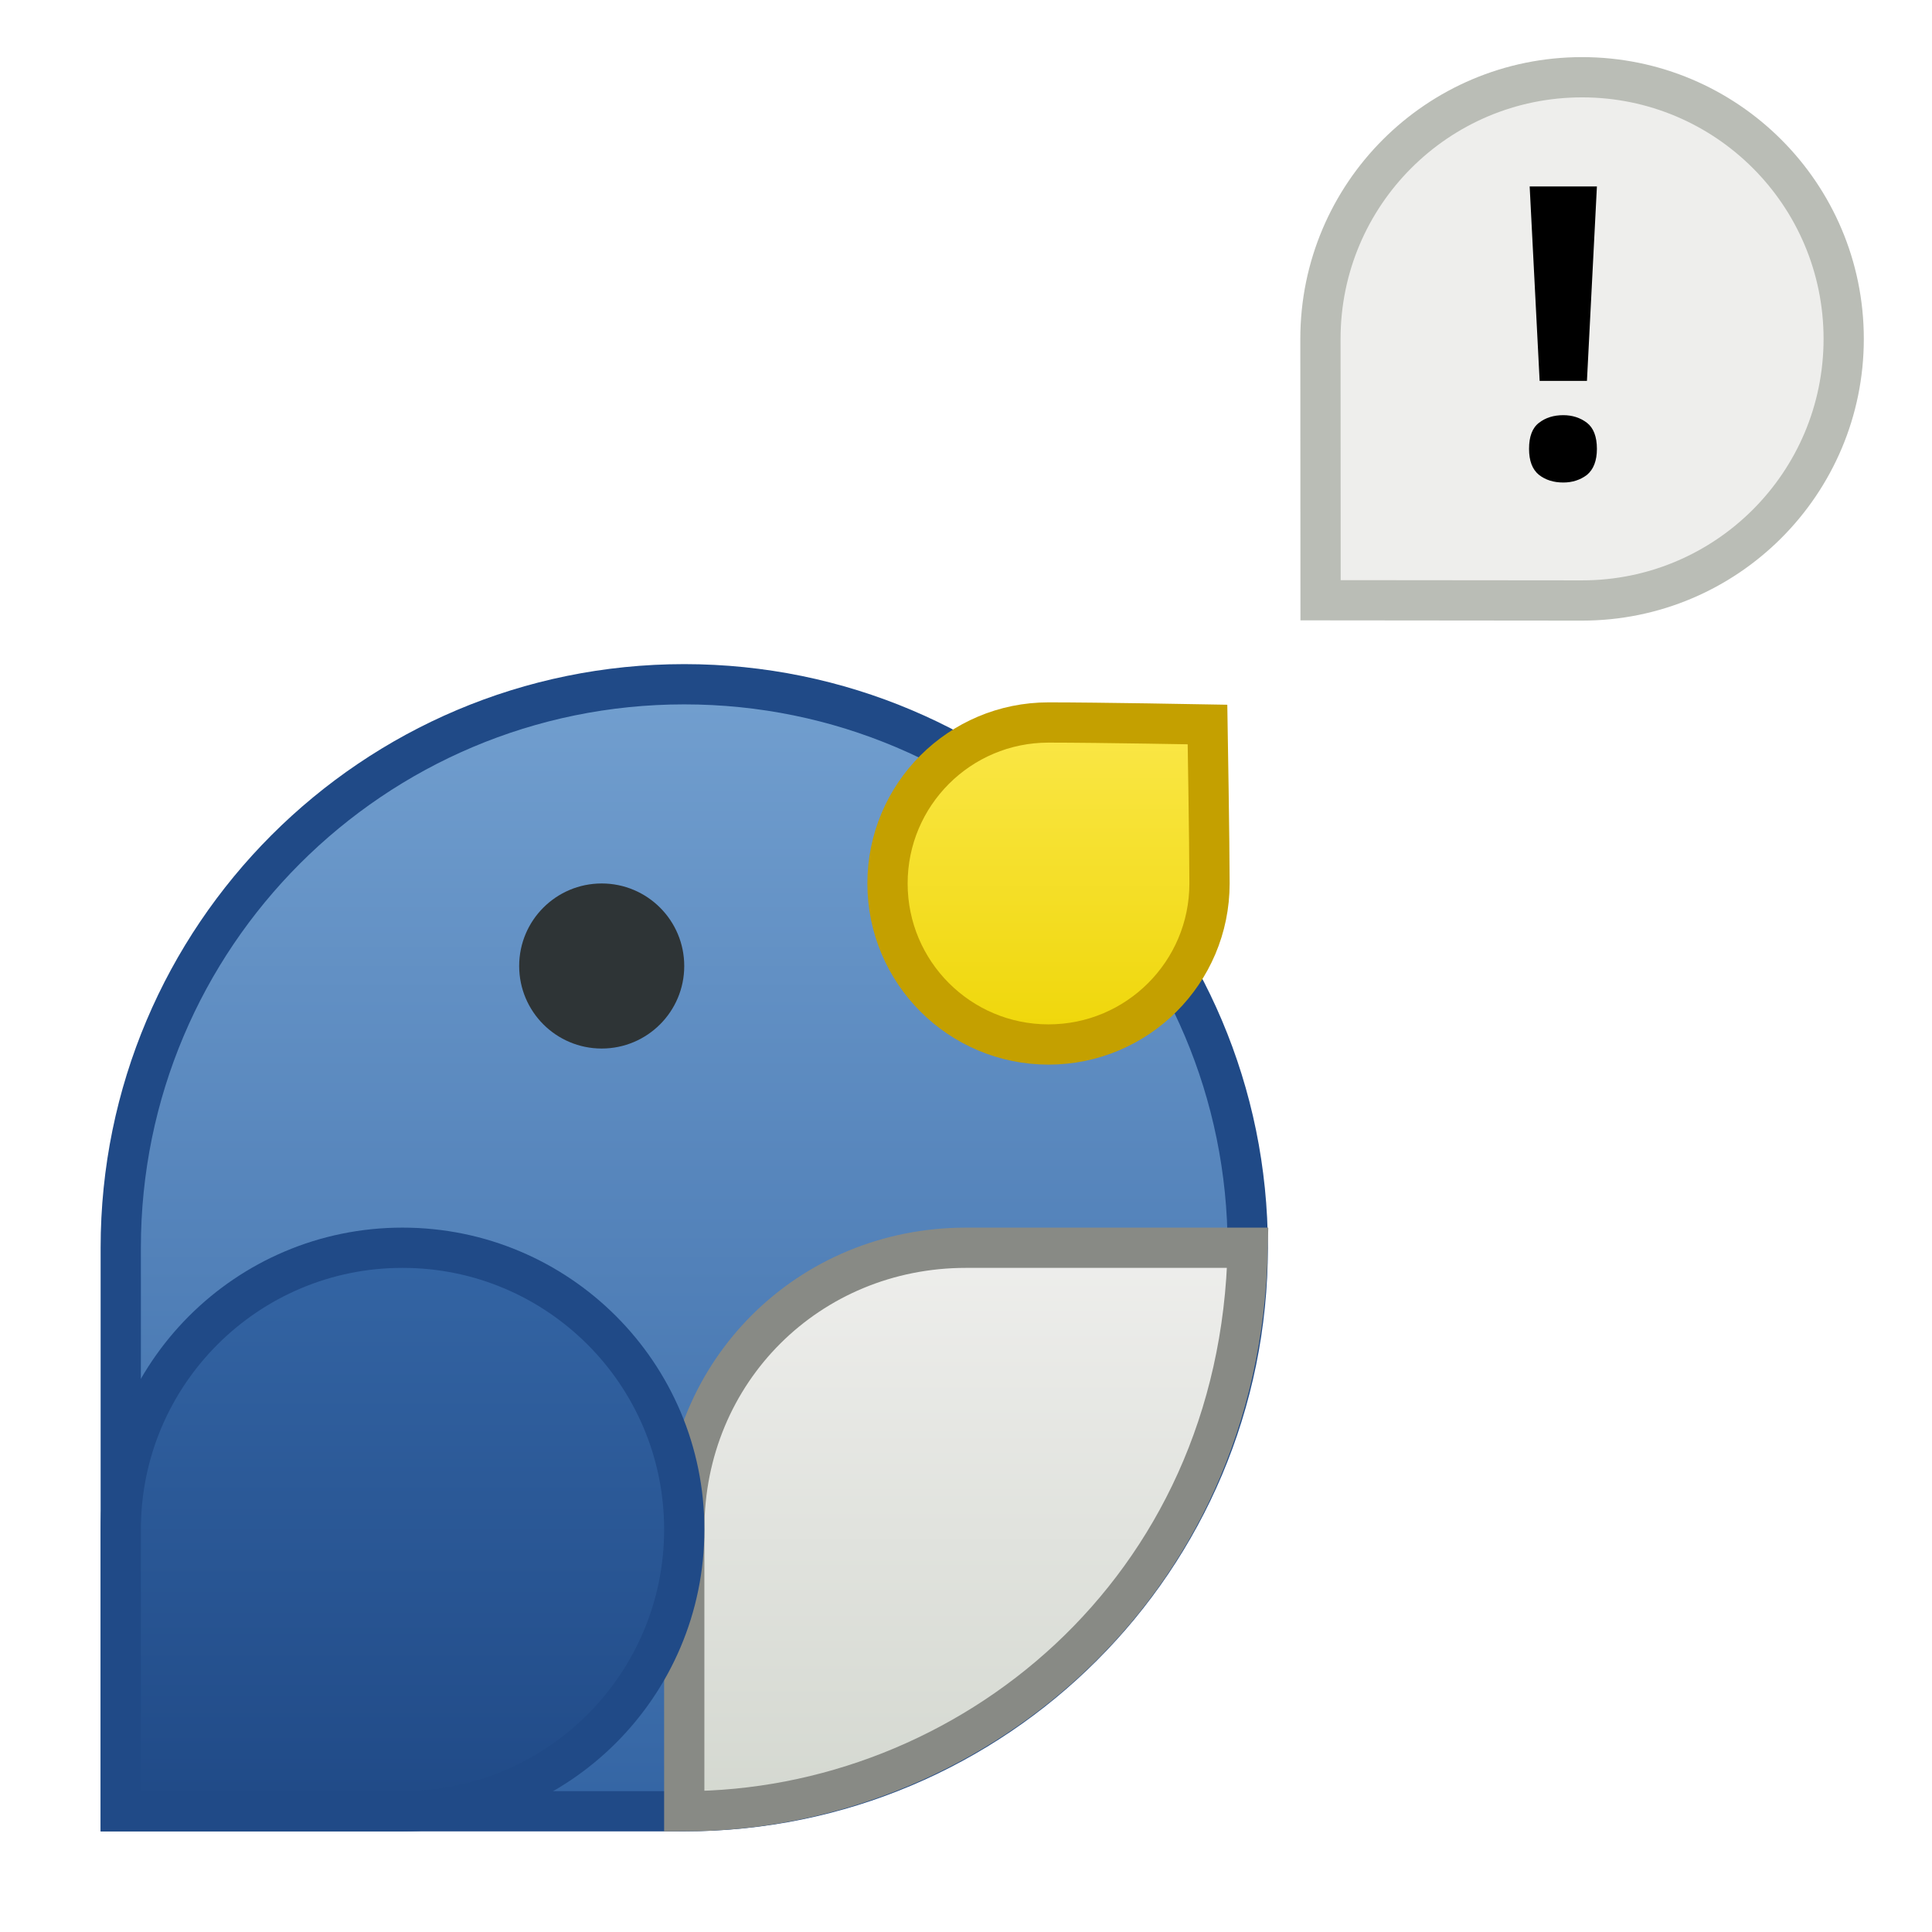
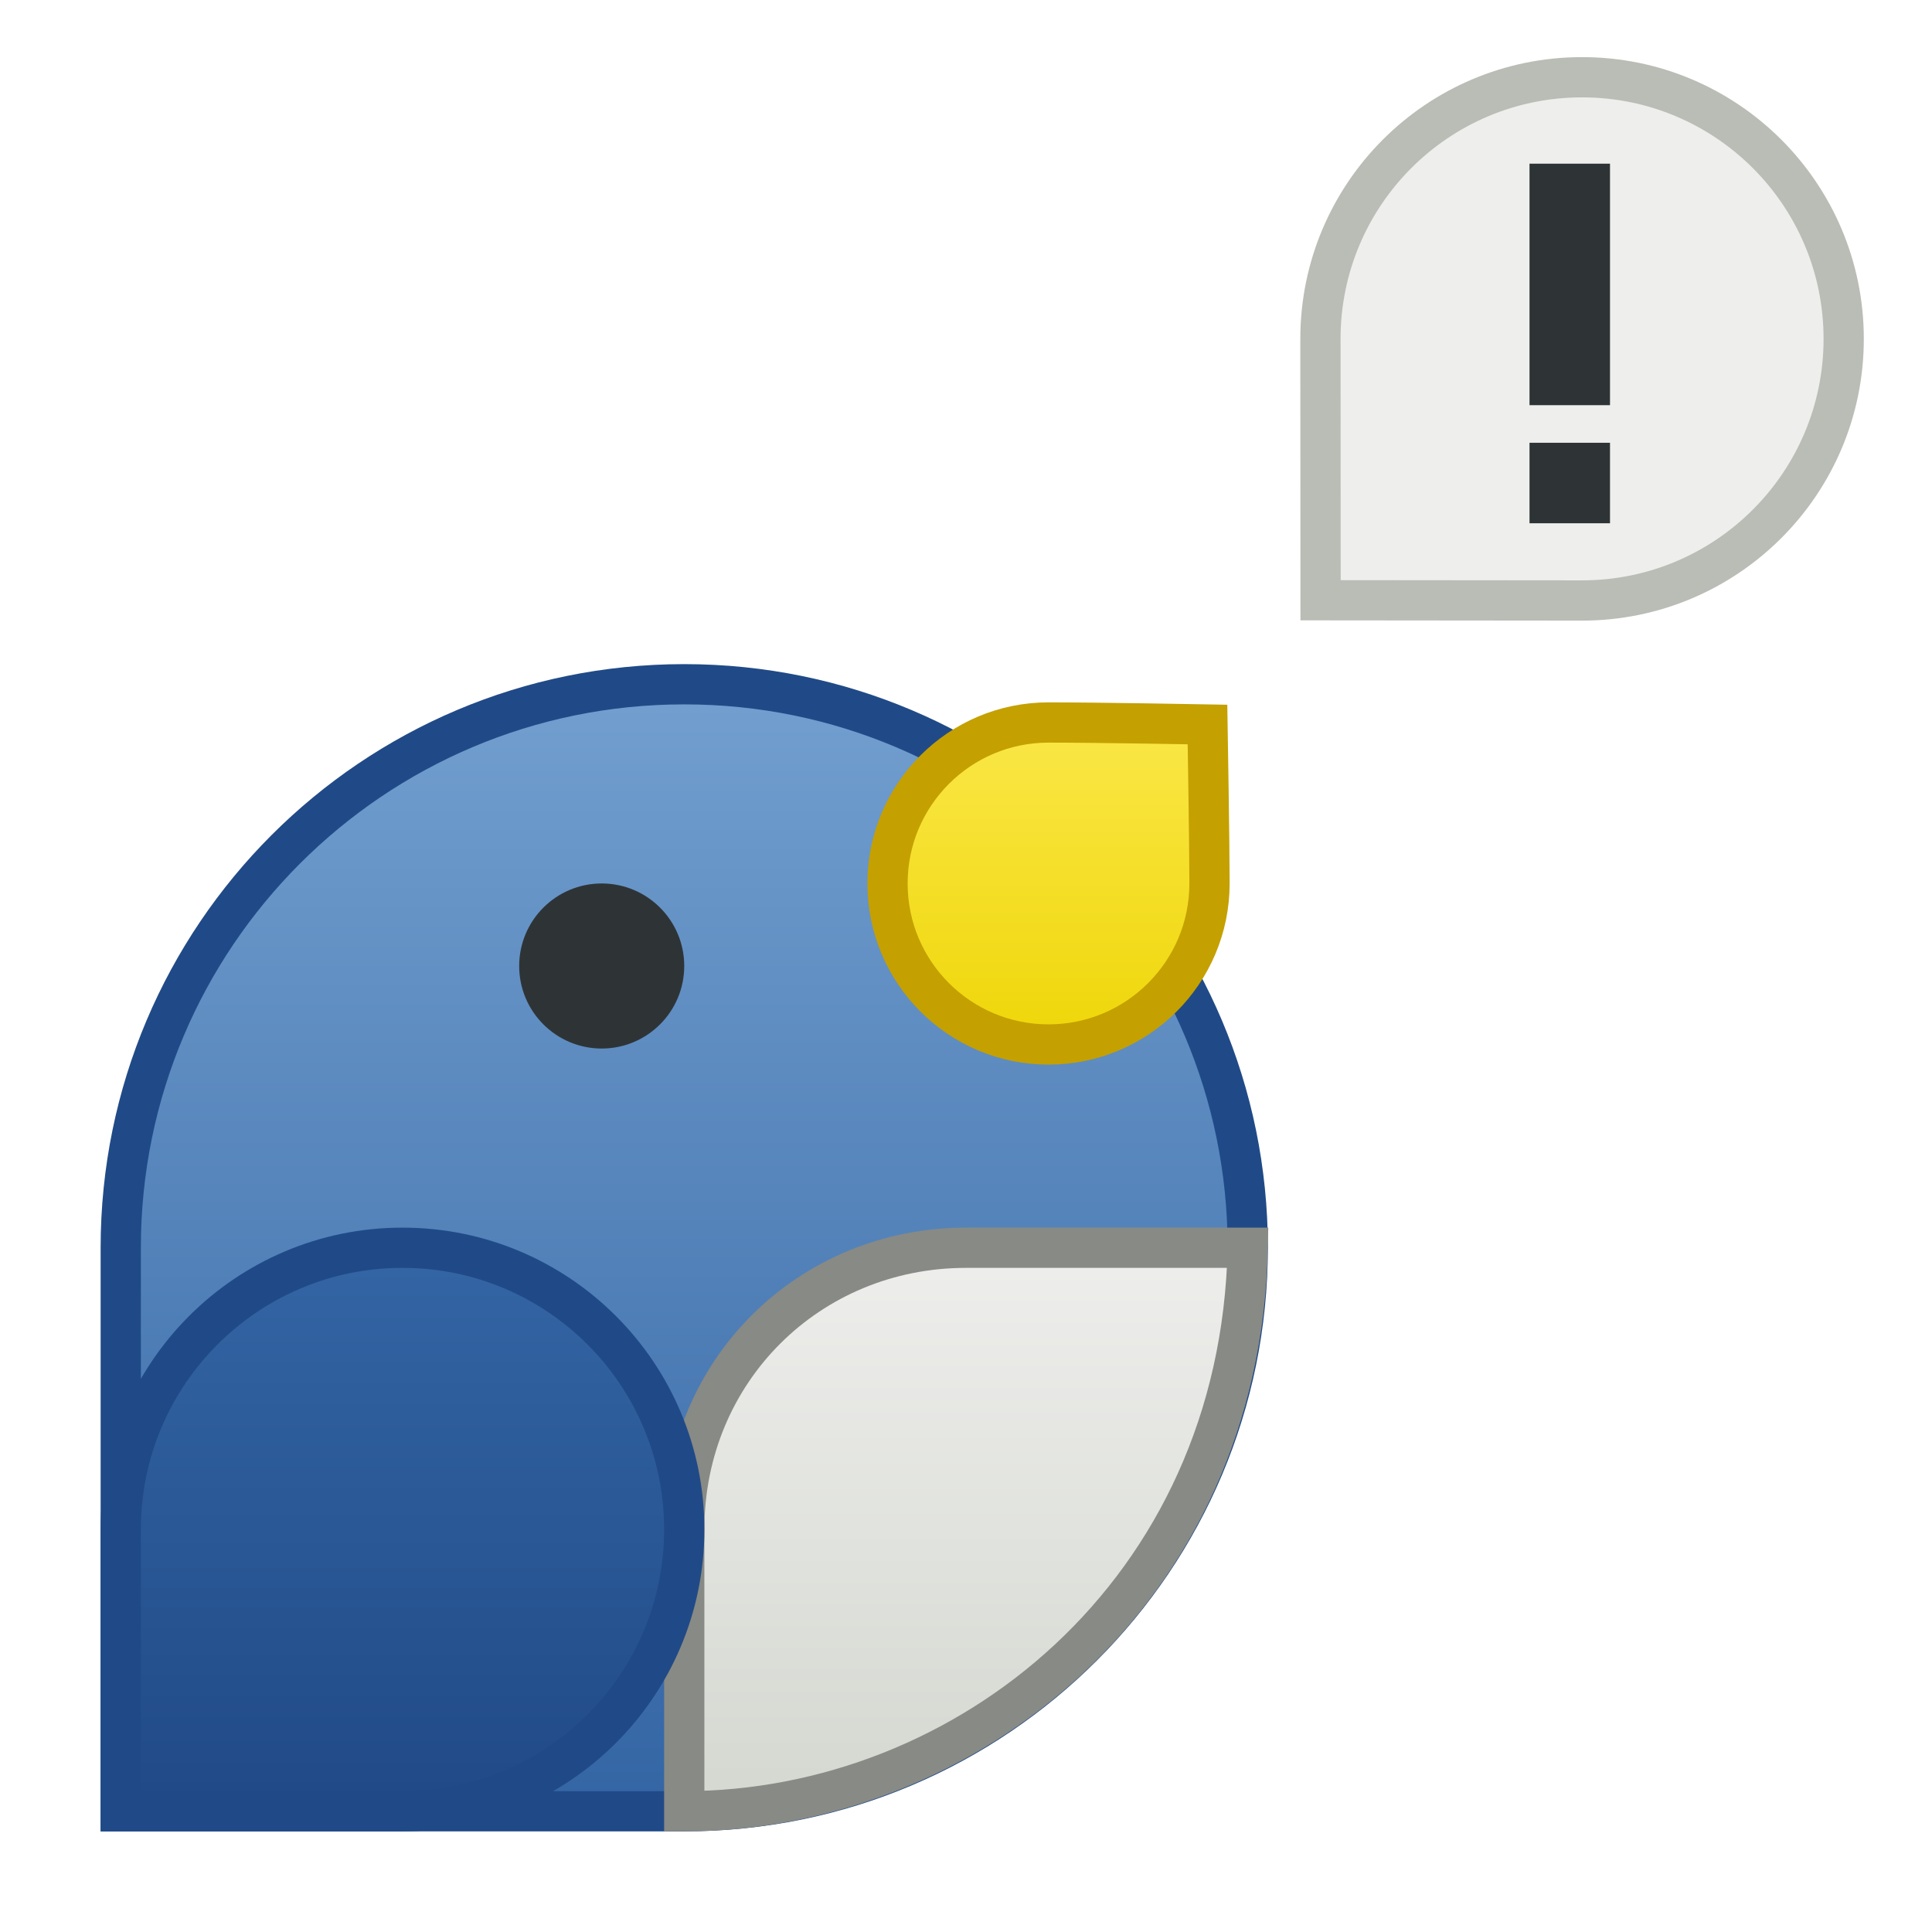
<svg xmlns="http://www.w3.org/2000/svg" xmlns:xlink="http://www.w3.org/1999/xlink" width="48px" height="48px" id="svg2985" version="1.1">
  <defs id="defs2987">
    <linearGradient id="linearGradient3816">
      <stop style="stop-color:#3465a4;stop-opacity:1;" offset="0" id="stop3818" />
      <stop style="stop-color:#204a87;stop-opacity:1;" offset="1" id="stop3820" />
    </linearGradient>
    <linearGradient id="linearGradient3807">
      <stop style="stop-color:#d3d7cf;stop-opacity:1;" offset="0" id="stop3809" />
      <stop style="stop-color:#eeeeec;stop-opacity:1;" offset="1" id="stop3811" />
    </linearGradient>
    <linearGradient id="linearGradient3799">
      <stop style="stop-color:#3465a4;stop-opacity:1;" offset="0" id="stop3801" />
      <stop style="stop-color:#729fcf;stop-opacity:1;" offset="1" id="stop3803" />
    </linearGradient>
    <linearGradient id="linearGradient3791">
      <stop style="stop-color:#edd400;stop-opacity:1;" offset="0" id="stop3793" />
      <stop style="stop-color:#fce94f;stop-opacity:1;" offset="1" id="stop3795" />
    </linearGradient>
    <linearGradient id="linearGradient3823">
      <stop style="stop-color:#3465a4;stop-opacity:1;" offset="0" id="stop3825" />
      <stop style="stop-color:#729fcf;stop-opacity:1;" offset="1" id="stop3827" />
    </linearGradient>
    <linearGradient id="linearGradient3815">
      <stop style="stop-color:#729fcf;stop-opacity:1;" offset="0" id="stop3817" />
      <stop style="stop-color:#729fcf;stop-opacity:0;" offset="1" id="stop3819" />
    </linearGradient>
    <linearGradient id="linearGradient3779">
      <stop style="stop-color:#fcaf3e;stop-opacity:1;" offset="0" id="stop3781" />
      <stop id="stop3791" offset="0.927" style="stop-color:#fcaf3e;stop-opacity:1;" />
      <stop style="stop-color:#000000;stop-opacity:0.823;" offset="1" id="stop3783" />
    </linearGradient>
    <linearGradient xlink:href="#linearGradient3791" id="linearGradient3797" x1="21.075" y1="27" x2="21.075" y2="17" gradientUnits="userSpaceOnUse" />
    <linearGradient xlink:href="#linearGradient3799" id="linearGradient3805" x1="17" y1="45" x2="17" y2="17" gradientUnits="userSpaceOnUse" />
    <linearGradient xlink:href="#linearGradient3807" id="linearGradient3813" x1="24" y1="45.5" x2="24" y2="31" gradientUnits="userSpaceOnUse" />
    <linearGradient xlink:href="#linearGradient3816" id="linearGradient3824" x1="10" y1="31" x2="10" y2="45" gradientUnits="userSpaceOnUse" />
  </defs>
  <g id="layer1">
    <rect style="fill:#eeeeec;fill-opacity:1;stroke:none;stroke-width:2;stroke-linecap:butt;stroke-linejoin:miter;stroke-miterlimit:4;stroke-opacity:1;stroke-dasharray:none;opacity:0" id="rect3793" width="48" height="48" x="0" y="0" />
    <path style="fill:url(#linearGradient3805);fill-opacity:1;stroke:#204a87" d="M 31,31 C 31,38.732 24.732,45 17,45 13.17,45 3,45 3,45 3,45 3,34.902 3,31 3,23.268 9.268,17 17,17 c 7.732,0 14,6.268 14,14 z" id="path3791" />
    <path style="opacity:0;fill:#3465a4;fill-opacity:1;stroke:none" id="path3862" d="m 28,41 a 7,7 0 1 1 -14,0 7,7 0 1 1 14,0 z" transform="translate(3,-3)" />
    <path d="m 28,41 a 7,7 0 1 1 -14,0 7,7 0 1 1 14,0 z" id="path3866" style="opacity:0;fill:#3465a4;fill-opacity:1;stroke:none" transform="translate(3,-17)" />
    <path transform="translate(-11,-3)" style="opacity:0;fill:#3465a4;fill-opacity:1;stroke:none" id="path3868" d="m 28,41 a 7,7 0 1 1 -14,0 7,7 0 1 1 14,0 z" />
    <path d="m 28,41 a 7,7 0 1 1 -14,0 7,7 0 1 1 14,0 z" id="path3874" style="opacity:0;fill:#3465a4;fill-opacity:1;stroke:none" transform="translate(-4,-10)" />
    <path d="m 16.05,34 a 2.05,2.05 0 1 1 -4.101,0 2.05,2.05 0 1 1 4.101,0 z" id="path3886" style="opacity:0;fill:#3465a4;fill-opacity:1;stroke:none" transform="translate(12.05025,-12.05025)" />
    <path d="m 16.05,34 a 2.05,2.05 0 1 1 -4.101,0 2.05,2.05 0 1 1 4.101,0 z" id="path3012" style="fill:#2e3436;fill-opacity:1;stroke:none" transform="translate(0.9497476,-10)" />
    <path style="fill:url(#linearGradient3797);fill-opacity:1;stroke:#c4a000;stroke-width:1;stroke-miterlimit:4;stroke-dasharray:none" d="m 30.05,21.95 c 0,2.209 -1.791,4 -4,4 -2.209,0 -4,-1.791 -4,-4 0,-2.209 1.791,-4 4,-4 1.239,0 3.95,0.05 3.95,0.05 0,0 0.05,2.979 0.05,3.95 z" id="path3788" />
    <path style="fill:url(#linearGradient3813);stroke:#888a85;stroke-opacity:1;fill-opacity:1" d="m 17,45 c 0,0 0,-3.061 0,-7 0,-3.939 3.099,-7 7,-7 3.901,0 7,0 7,0 -0.177,8.573 -7,14 -14,14 z" id="path3797" />
    <path style="fill:url(#linearGradient3824);fill-opacity:1;stroke:#204a87" d="m 17,38 c 0,3.866 -3.134,7 -7,7 -1.84,0 -7,0 -7,0 0,0 0,-4.974 0,-7 0,-3.866 3.134,-7 7,-7 3.866,0 7,3.134 7,7 z" id="path3782" />
    <path style="fill:#eeeeec;fill-opacity:1;stroke:#babdb6;stroke-opacity:1" d="m 45.806,8.419 c 0,3.59 -2.91,6.5 -6.5,6.5 -1.574,0 -6.497,-0.006 -6.497,-0.006 0,0 -0.003,-4.479 -0.003,-6.494 0,-3.59 2.91,-6.5 6.5,-6.5 3.59,0 6.5,2.91 6.5,6.5 z" id="path3803" />
    <path transform="translate(7,-21)" style="opacity:0;fill:#3465a4;fill-opacity:1;stroke:none" id="path3805" d="m 28,41 a 7,7 0 1 1 -14,0 7,7 0 1 1 14,0 z" />
-     <text xml:space="preserve" style="font-size:10.024px;font-style:normal;font-variant:normal;font-weight:normal;font-stretch:normal;line-height:125%;letter-spacing:0px;word-spacing:0px;fill:#000000;fill-opacity:1;stroke:none;font-family:Ubuntu;-inkscape-font-specification:Ubuntu" x="37.798" y="11.742" id="text3773" transform="scale(0.9899343,1.010168)">
-       <tspan id="tspan3775" x="37.798" y="11.742" style="font-weight:bold;-inkscape-font-specification:Ubuntu Bold">!</tspan>
-     </text>
+     <g id="g3850" transform="translate(-0.3056984,0.1354713)">
+       <rect y="3.931" x="38.306" height="6" width="2" id="rect3024" style="fill:#2e3436;fill-opacity:1;stroke:none" />
+       <rect style="fill:#2e3436;fill-opacity:1;stroke:none" id="rect3848" width="2" height="2" x="38.306" y="10.865" />
+     </g>
  </g>
</svg>
